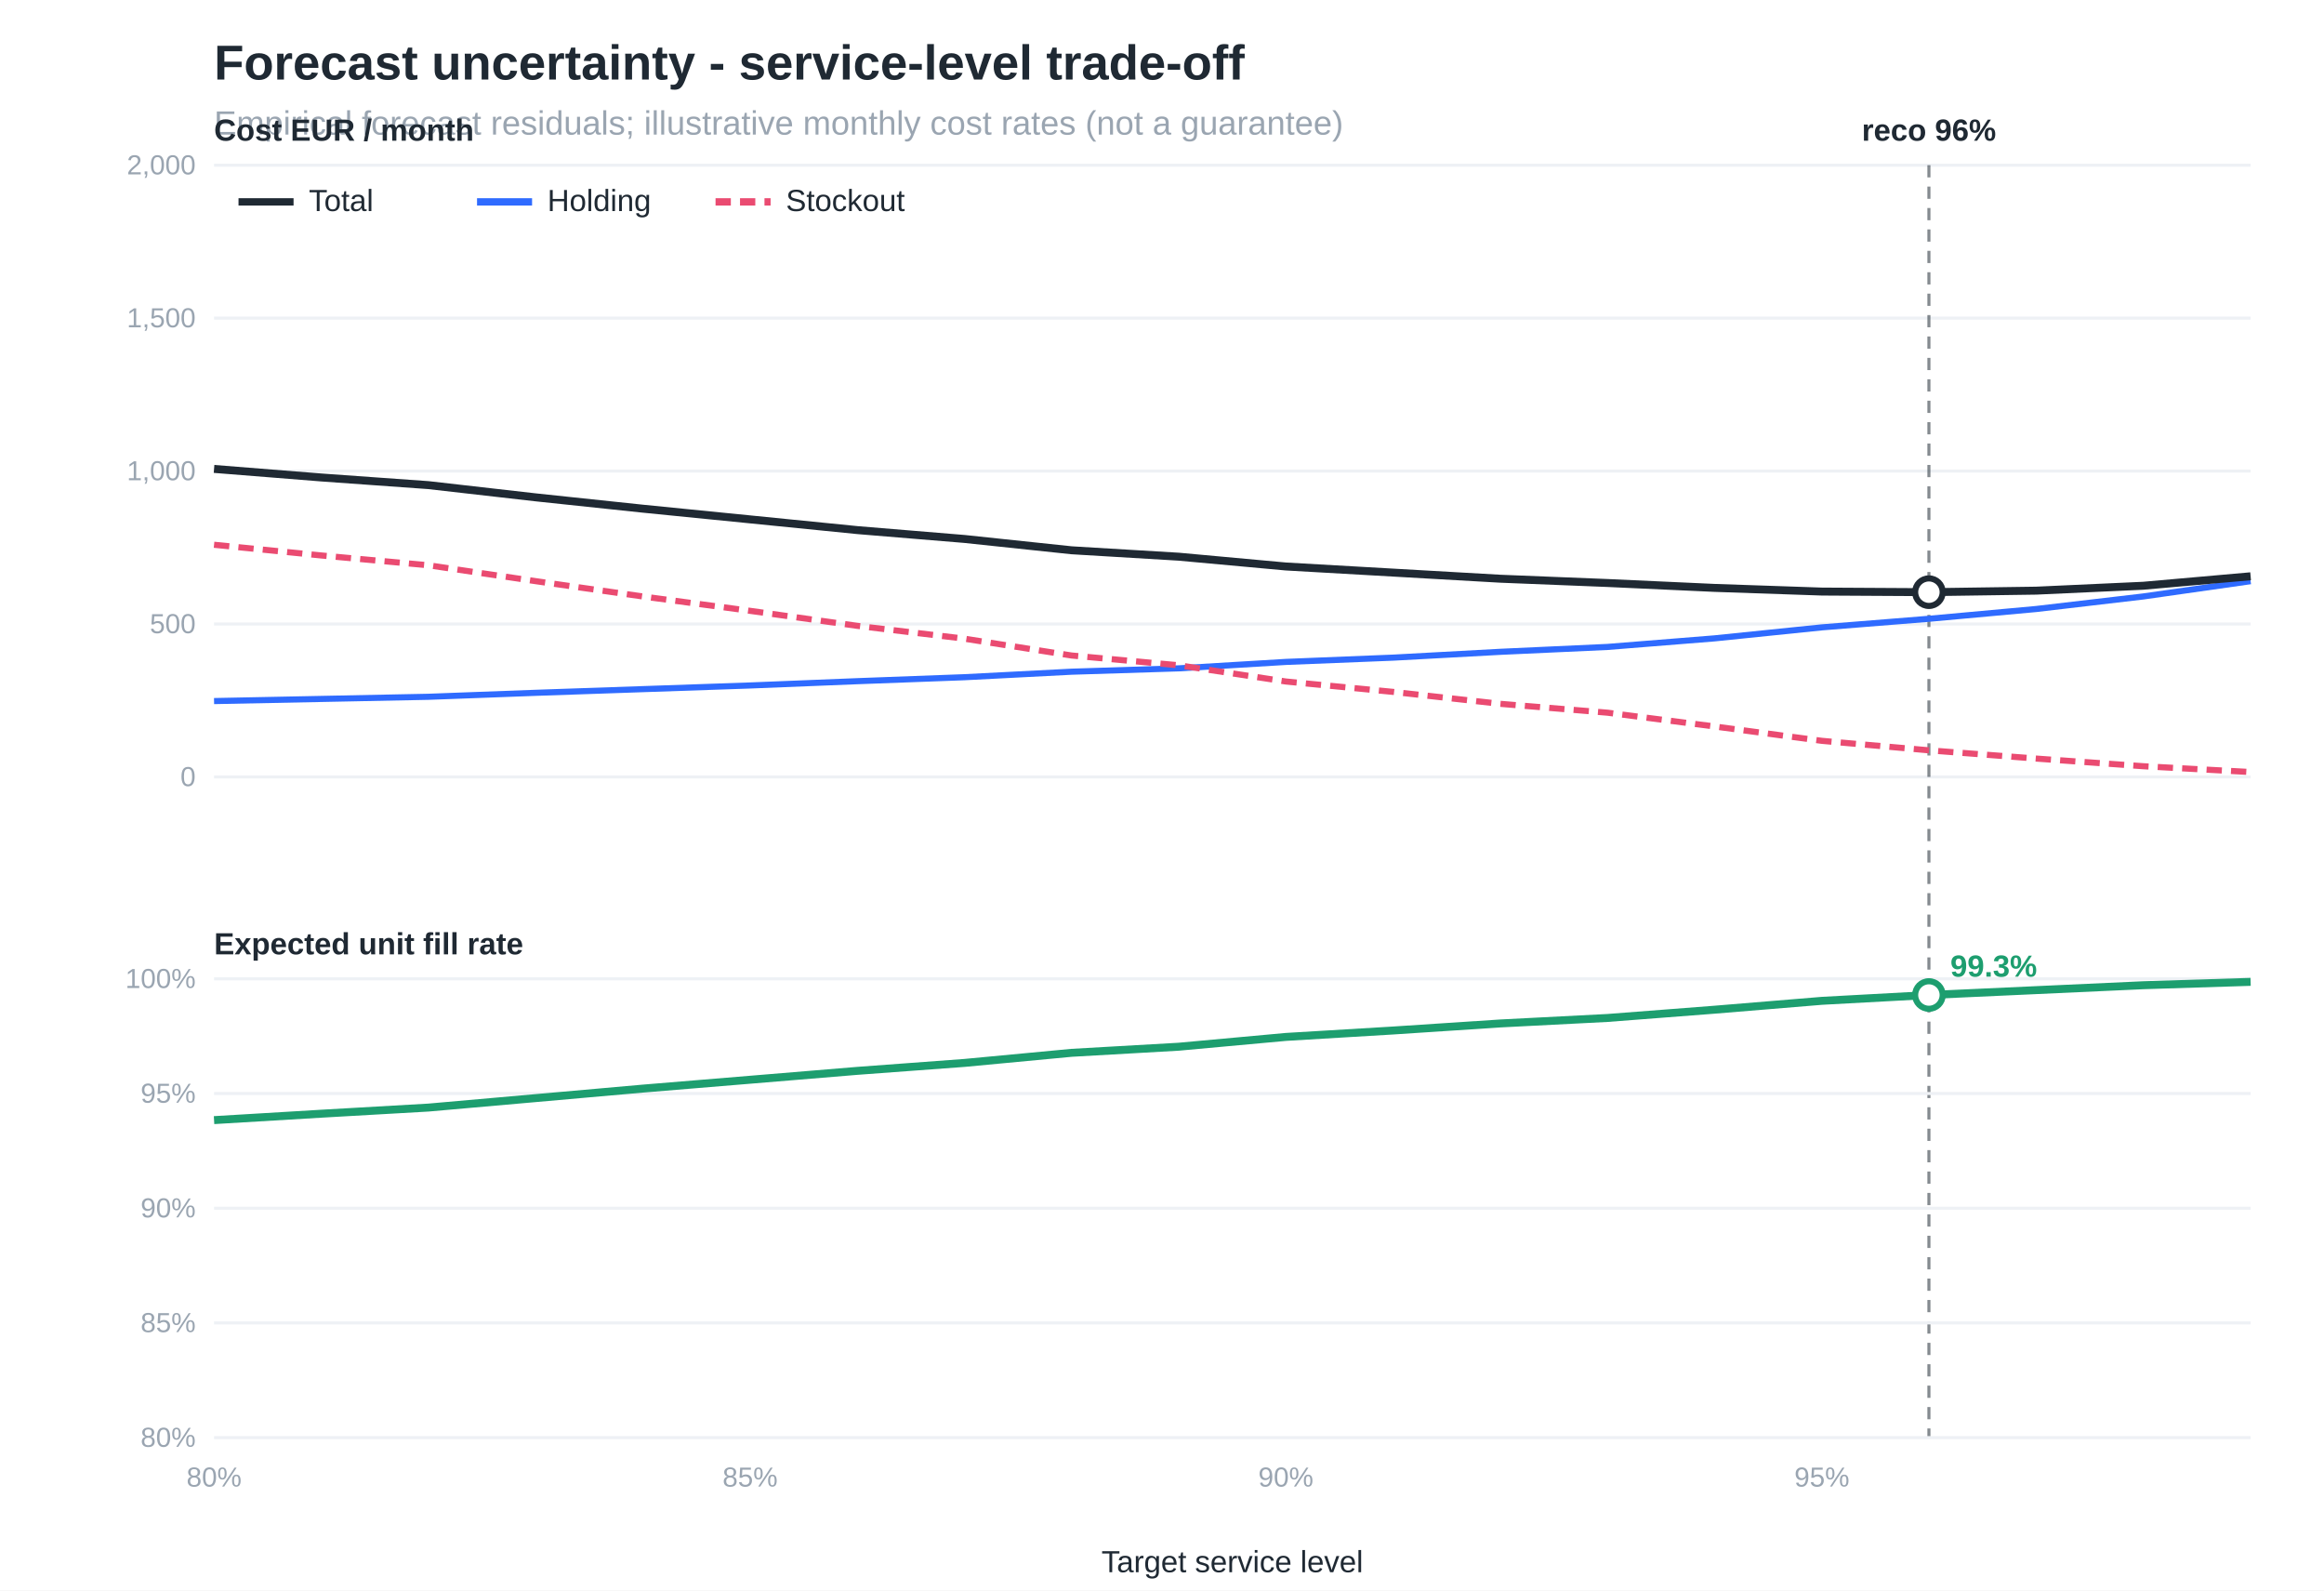
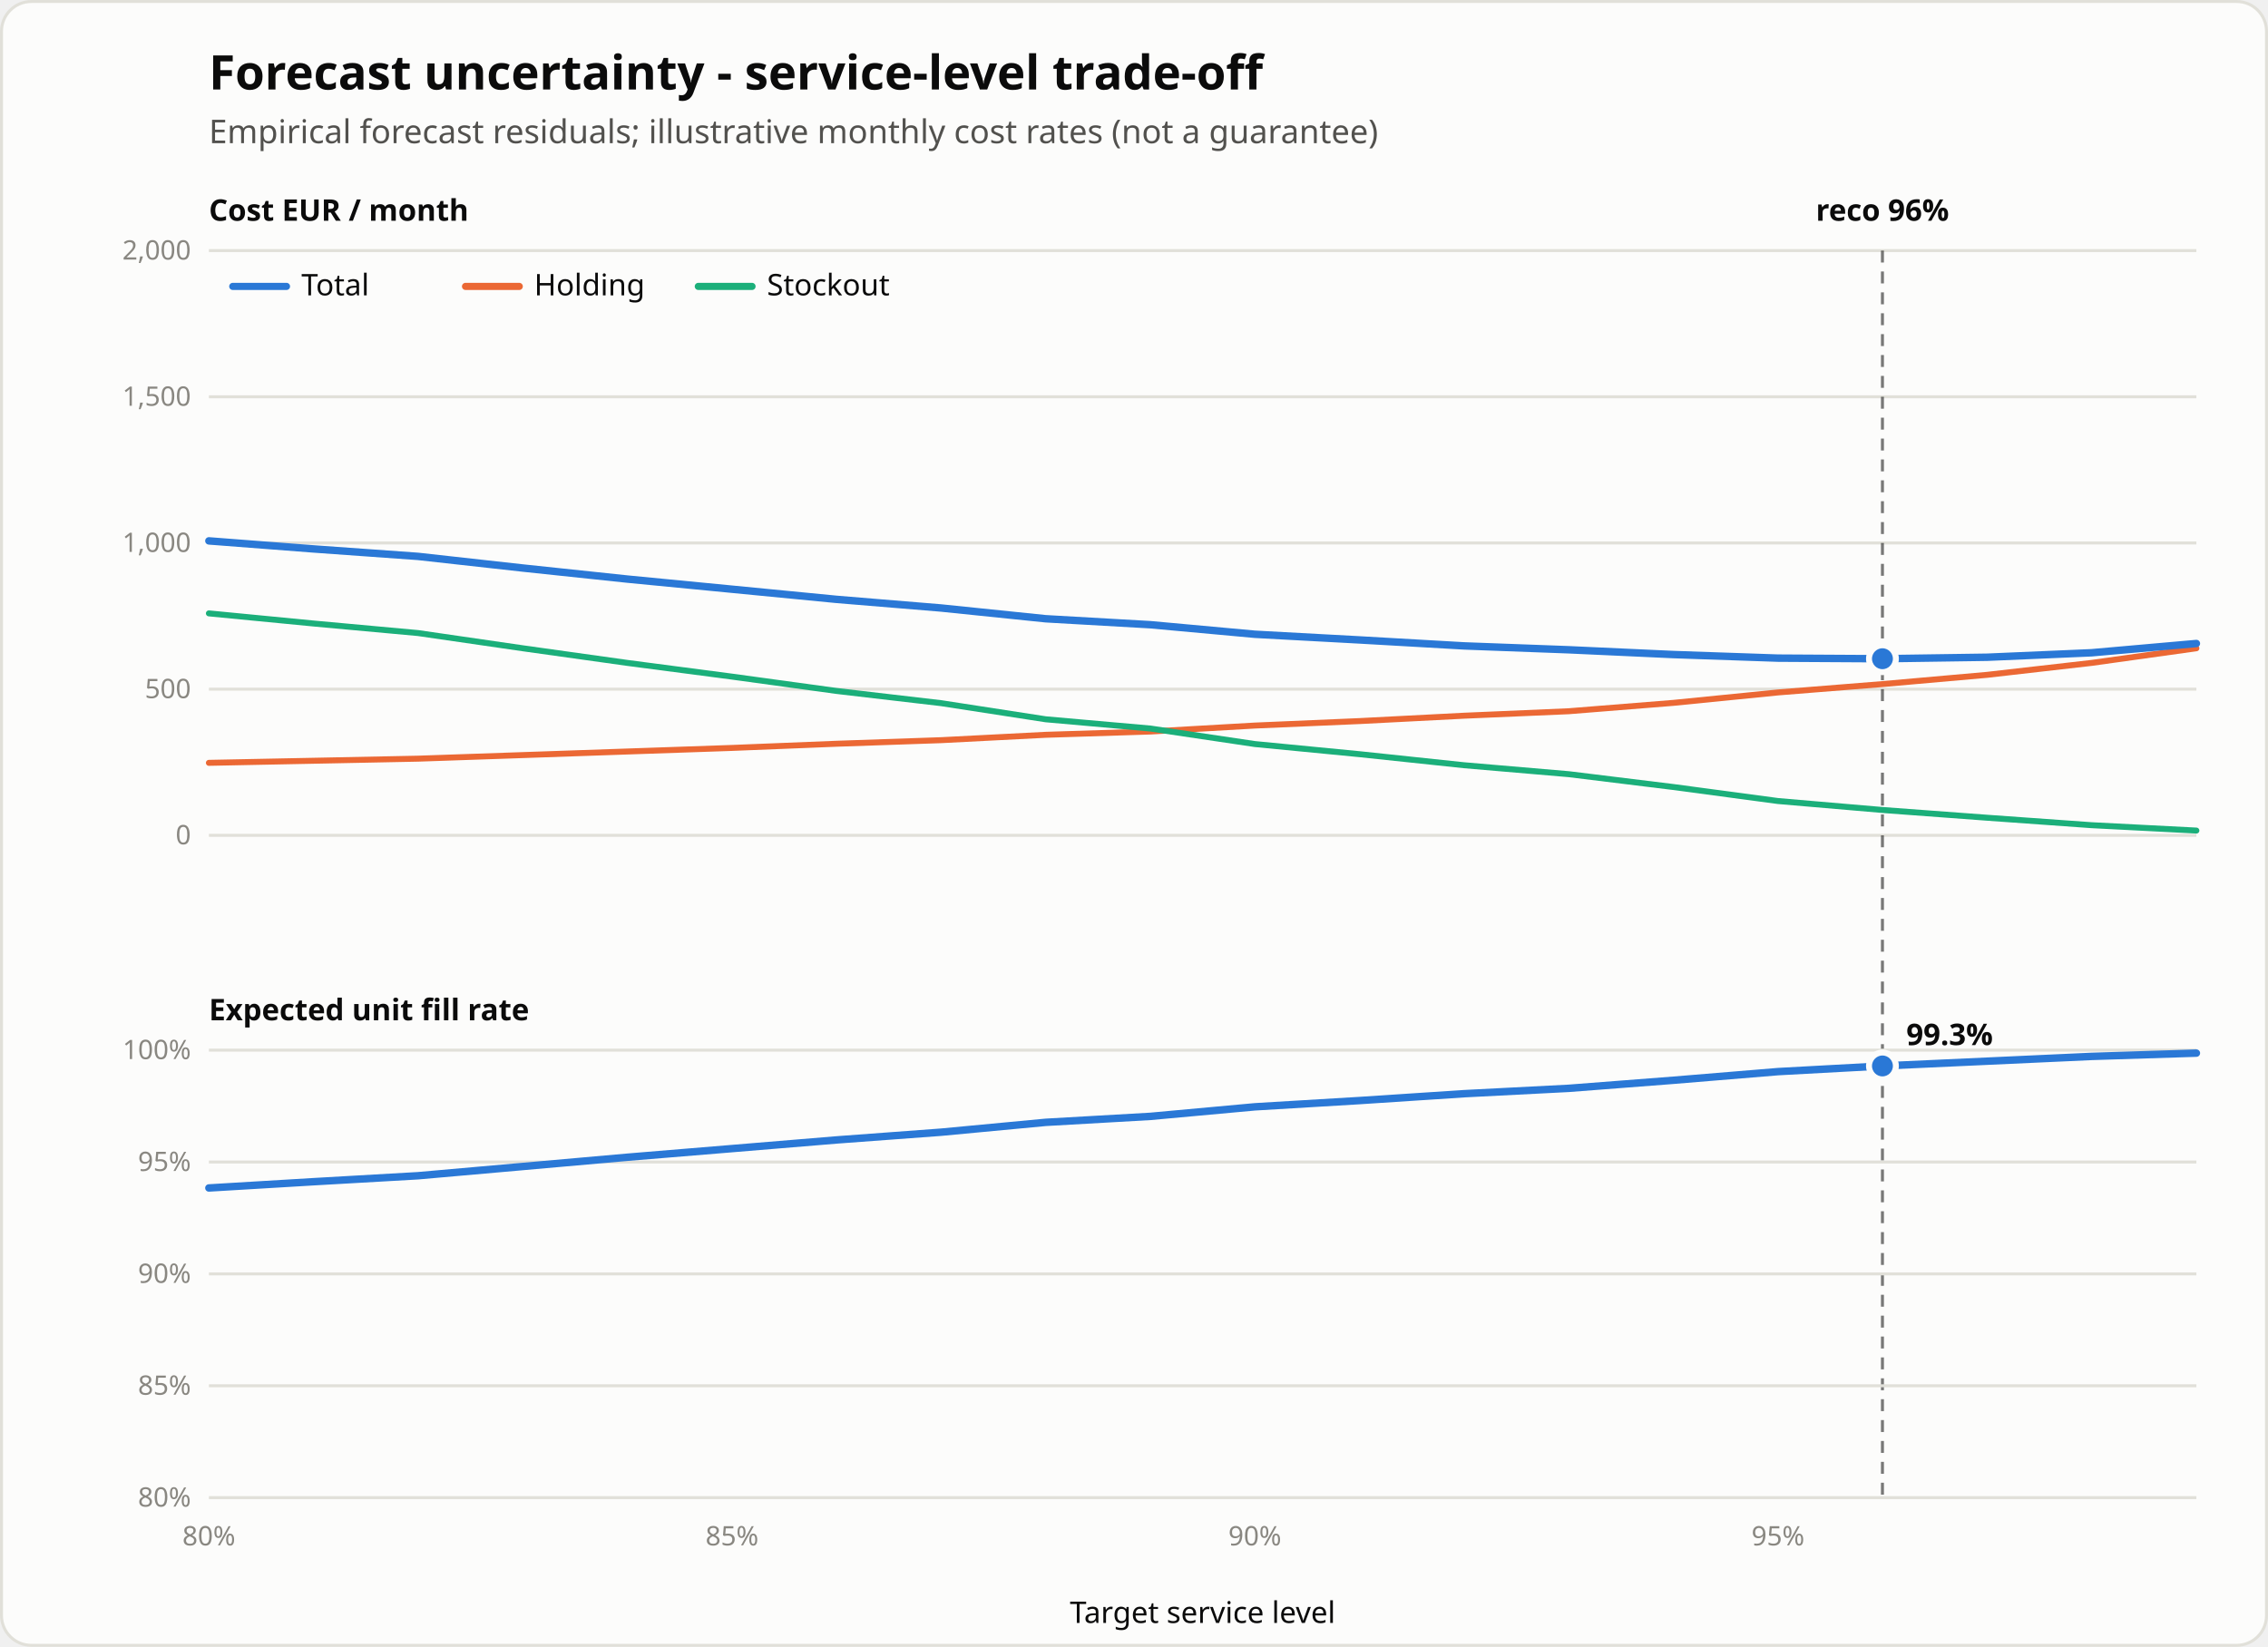
- <svg xmlns="http://www.w3.org/2000/svg" width="760" height="520" viewBox="0 0 760 520" font-family="Segoe UI, Arial, sans-serif">
-   <rect width="760" height="520" fill="white" />
-   <text x="70" y="26" font-size="16" font-weight="700" fill="#1f2933">Forecast uncertainty - service-level trade-off</text>
-   <text x="70" y="44" font-size="11" fill="#9aa5b1">Empirical forecast residuals; illustrative monthly cost rates (not a guarantee)</text>
-   <line x1="70" y1="254.0" x2="736" y2="254.0" stroke="#eef1f5" stroke-width="1" />
-   <text x="64" y="257.0" font-size="9" text-anchor="end" fill="#9aa5b1">0</text>
-   <line x1="70" y1="204.0" x2="736" y2="204.0" stroke="#eef1f5" stroke-width="1" />
-   <text x="64" y="207.0" font-size="9" text-anchor="end" fill="#9aa5b1">500</text>
-   <line x1="70" y1="154.0" x2="736" y2="154.0" stroke="#eef1f5" stroke-width="1" />
-   <text x="64" y="157.0" font-size="9" text-anchor="end" fill="#9aa5b1">1,000</text>
-   <line x1="70" y1="104.0" x2="736" y2="104.0" stroke="#eef1f5" stroke-width="1" />
-   <text x="64" y="107.0" font-size="9" text-anchor="end" fill="#9aa5b1">1,500</text>
-   <line x1="70" y1="54.0" x2="736" y2="54.0" stroke="#eef1f5" stroke-width="1" />
-   <text x="64" y="57.0" font-size="9" text-anchor="end" fill="#9aa5b1">2,000</text>
-   <text x="70" y="46" font-size="10" fill="#1f2933" font-weight="600">Cost EUR / month</text>
-   <line x1="630.8" y1="54" x2="630.8" y2="470" stroke="#1f2933" stroke-width="1" stroke-dasharray="4 3" opacity="0.55" />
-   <text x="630.8" y="46" font-size="10" text-anchor="middle" font-weight="700" fill="#1f2933">reco 96%</text>
-   <polyline points="70.0,229.2 105.1,228.5 140.1,227.8 175.2,226.5 210.2,225.3 245.3,224.1 280.3,222.7 315.4,221.4 350.4,219.6 385.5,218.5 420.5,216.4 455.6,215.0 490.6,213.1 525.7,211.5 560.7,208.7 595.8,205.1 630.8,202.3 665.9,199.1 700.9,195.0 736.0,190.0" fill="none" stroke="#2f6bff" stroke-width="2" />
-   <polyline points="70.0,178.1 105.1,181.6 140.1,184.8 175.2,190.0 210.2,195.0 245.3,199.7 280.3,204.6 315.4,208.8 350.4,214.3 385.5,217.5 420.5,222.8 455.6,226.2 490.6,230.1 525.7,233.0 560.7,237.5 595.8,242.2 630.8,245.3 665.9,248.0 700.9,250.5 736.0,252.4" fill="none" stroke="#ea4b71" stroke-width="2" stroke-dasharray="5 3" />
-   <polyline points="70.0,153.3 105.1,156.1 140.1,158.6 175.2,162.6 210.2,166.3 245.3,169.8 280.3,173.3 315.4,176.2 350.4,179.9 385.5,182.0 420.5,185.2 455.6,187.2 490.6,189.2 525.7,190.6 560.7,192.2 595.8,193.4 630.8,193.6 665.9,193.1 700.9,191.5 736.0,188.4" fill="none" stroke="#1f2933" stroke-width="2.6" />
-   <circle cx="630.8" cy="193.6" r="4.5" fill="white" stroke="#1f2933" stroke-width="2" />
-   <line x1="78" y1="66" x2="96" y2="66" stroke="#1f2933" stroke-width="2.4" />
-   <text x="101" y="69" font-size="10" fill="#1f2933">Total</text>
-   <line x1="156" y1="66" x2="174" y2="66" stroke="#2f6bff" stroke-width="2.4" />
-   <text x="179" y="69" font-size="10" fill="#1f2933">Holding</text>
-   <line x1="234" y1="66" x2="252" y2="66" stroke="#ea4b71" stroke-width="2.4" stroke-dasharray="5 3" />
-   <text x="257" y="69" font-size="10" fill="#1f2933">Stockout</text>
-   <line x1="70" y1="470.0" x2="736" y2="470.0" stroke="#eef1f5" stroke-width="1" />
-   <text x="64" y="473.0" font-size="9" text-anchor="end" fill="#9aa5b1">80%</text>
-   <line x1="70" y1="432.5" x2="736" y2="432.5" stroke="#eef1f5" stroke-width="1" />
-   <text x="64" y="435.5" font-size="9" text-anchor="end" fill="#9aa5b1">85%</text>
-   <line x1="70" y1="395.0" x2="736" y2="395.0" stroke="#eef1f5" stroke-width="1" />
-   <text x="64" y="398.0" font-size="9" text-anchor="end" fill="#9aa5b1">90%</text>
-   <line x1="70" y1="357.5" x2="736" y2="357.5" stroke="#eef1f5" stroke-width="1" />
-   <text x="64" y="360.5" font-size="9" text-anchor="end" fill="#9aa5b1">95%</text>
-   <line x1="70" y1="320.0" x2="736" y2="320.0" stroke="#eef1f5" stroke-width="1" />
-   <text x="64" y="323.0" font-size="9" text-anchor="end" fill="#9aa5b1">100%</text>
-   <text x="70" y="312" font-size="10" fill="#1f2933" font-weight="600">Expected unit fill rate</text>
-   <polyline points="70.0,366.2 105.1,364.1 140.1,362.1 175.2,359.0 210.2,355.9 245.3,353.0 280.3,350.1 315.4,347.5 350.4,344.2 385.5,342.2 420.5,339.0 455.6,336.9 490.6,334.6 525.7,332.8 560.7,330.1 595.8,327.2 630.8,325.3 665.9,323.7 700.9,322.1 736.0,321.0" fill="none" stroke="#1d9e6f" stroke-width="2.6" />
-   <circle cx="630.8" cy="325.3" r="4.5" fill="white" stroke="#1d9e6f" stroke-width="2" />
-   <text x="637.8" y="319.3" font-size="10" font-weight="700" fill="#1d9e6f">99.3%</text>
-   <text x="70.0" y="486.0" font-size="9" text-anchor="middle" fill="#9aa5b1">80%</text>
-   <text x="245.3" y="486.0" font-size="9" text-anchor="middle" fill="#9aa5b1">85%</text>
-   <text x="420.5" y="486.0" font-size="9" text-anchor="middle" fill="#9aa5b1">90%</text>
-   <text x="595.8" y="486.0" font-size="9" text-anchor="middle" fill="#9aa5b1">95%</text>
-   <text x="403.0" y="514" font-size="10" text-anchor="middle" fill="#1f2933">Target service level</text>
+ <svg xmlns="http://www.w3.org/2000/svg" width="760" height="552" viewBox="0 0 760 552" font-family="system-ui, Segoe UI, sans-serif">
+   <rect x="0.5" y="0.5" width="759" height="551" rx="10" fill="#fcfcfb" stroke="#e1e0d9" />
+   <text x="70" y="30" font-size="16" font-weight="700" fill="#0b0b0b">Forecast uncertainty - service-level trade-off</text>
+   <text x="70" y="48" font-size="11" fill="#52514e">Empirical forecast residuals; illustrative monthly cost rates (not a guarantee)</text>
+   <line x1="70" y1="280.0" x2="736" y2="280.0" stroke="#e1e0d9" stroke-width="1" />
+   <text x="64" y="283.0" font-size="9" text-anchor="end" fill="#898781">0</text>
+   <line x1="70" y1="231.0" x2="736" y2="231.0" stroke="#e1e0d9" stroke-width="1" />
+   <text x="64" y="234.0" font-size="9" text-anchor="end" fill="#898781">500</text>
+   <line x1="70" y1="182.0" x2="736" y2="182.0" stroke="#e1e0d9" stroke-width="1" />
+   <text x="64" y="185.0" font-size="9" text-anchor="end" fill="#898781">1,000</text>
+   <line x1="70" y1="133.0" x2="736" y2="133.0" stroke="#e1e0d9" stroke-width="1" />
+   <text x="64" y="136.0" font-size="9" text-anchor="end" fill="#898781">1,500</text>
+   <line x1="70" y1="84.0" x2="736" y2="84.0" stroke="#e1e0d9" stroke-width="1" />
+   <text x="64" y="87.0" font-size="9" text-anchor="end" fill="#898781">2,000</text>
+   <text x="70" y="74" font-size="10" fill="#0b0b0b" font-weight="600">Cost EUR / month</text>
+   <line x1="630.8" y1="84" x2="630.8" y2="502" stroke="#0b0b0b" stroke-width="1" stroke-dasharray="4 3" opacity="0.55" />
+   <text x="630.8" y="74" font-size="10" text-anchor="middle" font-weight="700" fill="#0b0b0b">reco 96%</text>
+   <polyline points="70.0,255.7 105.1,255.0 140.1,254.3 175.2,253.1 210.2,251.9 245.3,250.7 280.3,249.3 315.4,248.1 350.4,246.3 385.5,245.2 420.5,243.2 455.6,241.7 490.6,239.9 525.7,238.4 560.7,235.6 595.8,232.1 630.8,229.3 665.9,226.2 700.9,222.2 736.0,217.3" fill="none" stroke="#eb6834" stroke-width="2" stroke-linejoin="round" stroke-linecap="round" />
+   <polyline points="70.0,205.6 105.1,209.0 140.1,212.2 175.2,217.3 210.2,222.2 245.3,226.8 280.3,231.6 315.4,235.7 350.4,241.1 385.5,244.2 420.5,249.4 455.6,252.8 490.6,256.5 525.7,259.5 560.7,263.8 595.8,268.5 630.8,271.5 665.9,274.1 700.9,276.6 736.0,278.4" fill="none" stroke="#1baf7a" stroke-width="2" stroke-linejoin="round" stroke-linecap="round" />
+   <polyline points="70.0,181.3 105.1,184.0 140.1,186.5 175.2,190.4 210.2,194.1 245.3,197.5 280.3,200.9 315.4,203.8 350.4,207.4 385.5,209.4 420.5,212.6 455.6,214.5 490.6,216.5 525.7,217.8 560.7,219.4 595.8,220.6 630.8,220.8 665.9,220.3 700.9,218.8 736.0,215.7" fill="none" stroke="#2a78d6" stroke-width="2.5" stroke-linejoin="round" stroke-linecap="round" />
+   <circle cx="630.8" cy="220.8" r="4.5" fill="#2a78d6" stroke="#fcfcfb" stroke-width="2" />
+   <line x1="78" y1="96" x2="96" y2="96" stroke="#2a78d6" stroke-width="2.4" stroke-linecap="round" />
+   <text x="101" y="99" font-size="10" fill="#0b0b0b">Total</text>
+   <line x1="156" y1="96" x2="174" y2="96" stroke="#eb6834" stroke-width="2.4" stroke-linecap="round" />
+   <text x="179" y="99" font-size="10" fill="#0b0b0b">Holding</text>
+   <line x1="234" y1="96" x2="252" y2="96" stroke="#1baf7a" stroke-width="2.4" stroke-linecap="round" />
+   <text x="257" y="99" font-size="10" fill="#0b0b0b">Stockout</text>
+   <line x1="70" y1="502.0" x2="736" y2="502.0" stroke="#e1e0d9" stroke-width="1" />
+   <text x="64" y="505.0" font-size="9" text-anchor="end" fill="#898781">80%</text>
+   <line x1="70" y1="464.5" x2="736" y2="464.5" stroke="#e1e0d9" stroke-width="1" />
+   <text x="64" y="467.5" font-size="9" text-anchor="end" fill="#898781">85%</text>
+   <line x1="70" y1="427.0" x2="736" y2="427.0" stroke="#e1e0d9" stroke-width="1" />
+   <text x="64" y="430.0" font-size="9" text-anchor="end" fill="#898781">90%</text>
+   <line x1="70" y1="389.5" x2="736" y2="389.5" stroke="#e1e0d9" stroke-width="1" />
+   <text x="64" y="392.5" font-size="9" text-anchor="end" fill="#898781">95%</text>
+   <line x1="70" y1="352.0" x2="736" y2="352.0" stroke="#e1e0d9" stroke-width="1" />
+   <text x="64" y="355.0" font-size="9" text-anchor="end" fill="#898781">100%</text>
+   <text x="70" y="342" font-size="10" fill="#0b0b0b" font-weight="600">Expected unit fill rate</text>
+   <polyline points="70.0,398.2 105.1,396.1 140.1,394.1 175.2,391.0 210.2,387.9 245.3,385.0 280.3,382.1 315.4,379.5 350.4,376.2 385.5,374.2 420.5,371.0 455.6,368.9 490.6,366.6 525.7,364.8 560.7,362.1 595.8,359.2 630.8,357.3 665.9,355.7 700.9,354.1 736.0,353.0" fill="none" stroke="#2a78d6" stroke-width="2.5" stroke-linejoin="round" stroke-linecap="round" />
+   <circle cx="630.8" cy="357.3" r="4.5" fill="#2a78d6" stroke="#fcfcfb" stroke-width="2" />
+   <text x="638.8" y="350.3" font-size="10" font-weight="700" fill="#0b0b0b">99.3%</text>
+   <text x="70.0" y="518.0" font-size="9" text-anchor="middle" fill="#898781">80%</text>
+   <text x="245.3" y="518.0" font-size="9" text-anchor="middle" fill="#898781">85%</text>
+   <text x="420.5" y="518.0" font-size="9" text-anchor="middle" fill="#898781">90%</text>
+   <text x="595.8" y="518.0" font-size="9" text-anchor="middle" fill="#898781">95%</text>
+   <text x="403.0" y="544" font-size="10" text-anchor="middle" fill="#0b0b0b">Target service level</text>
</svg>
